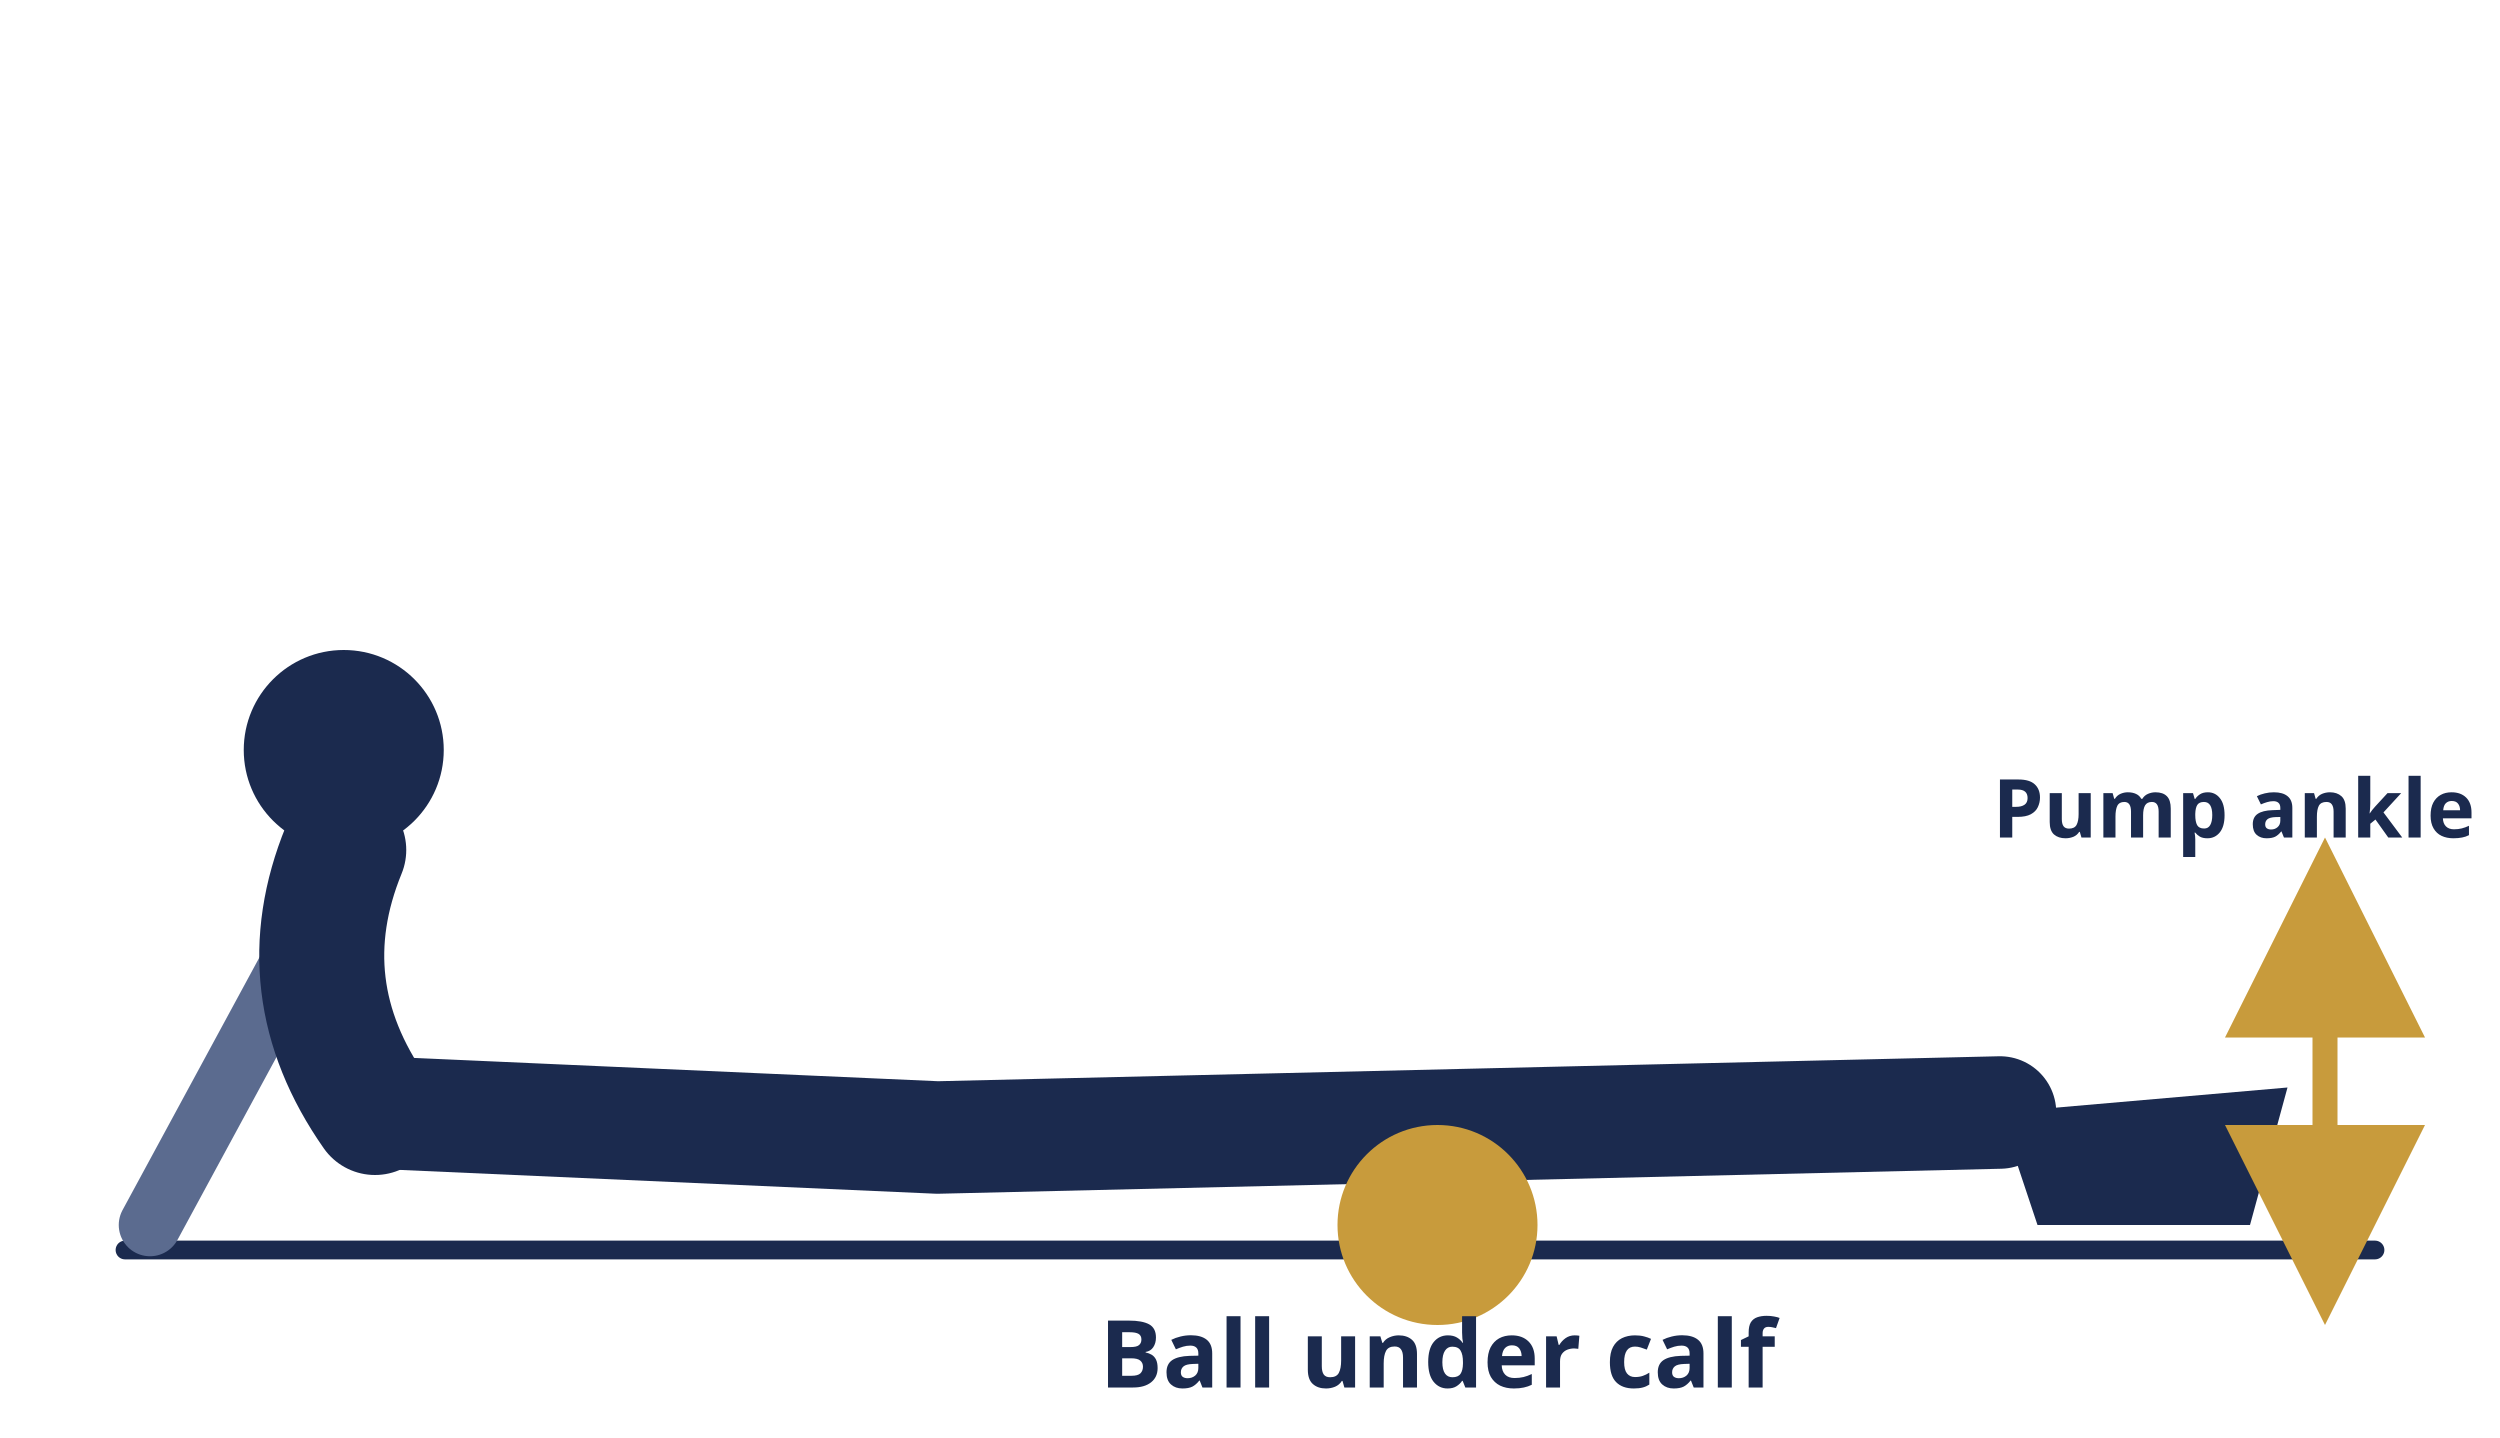
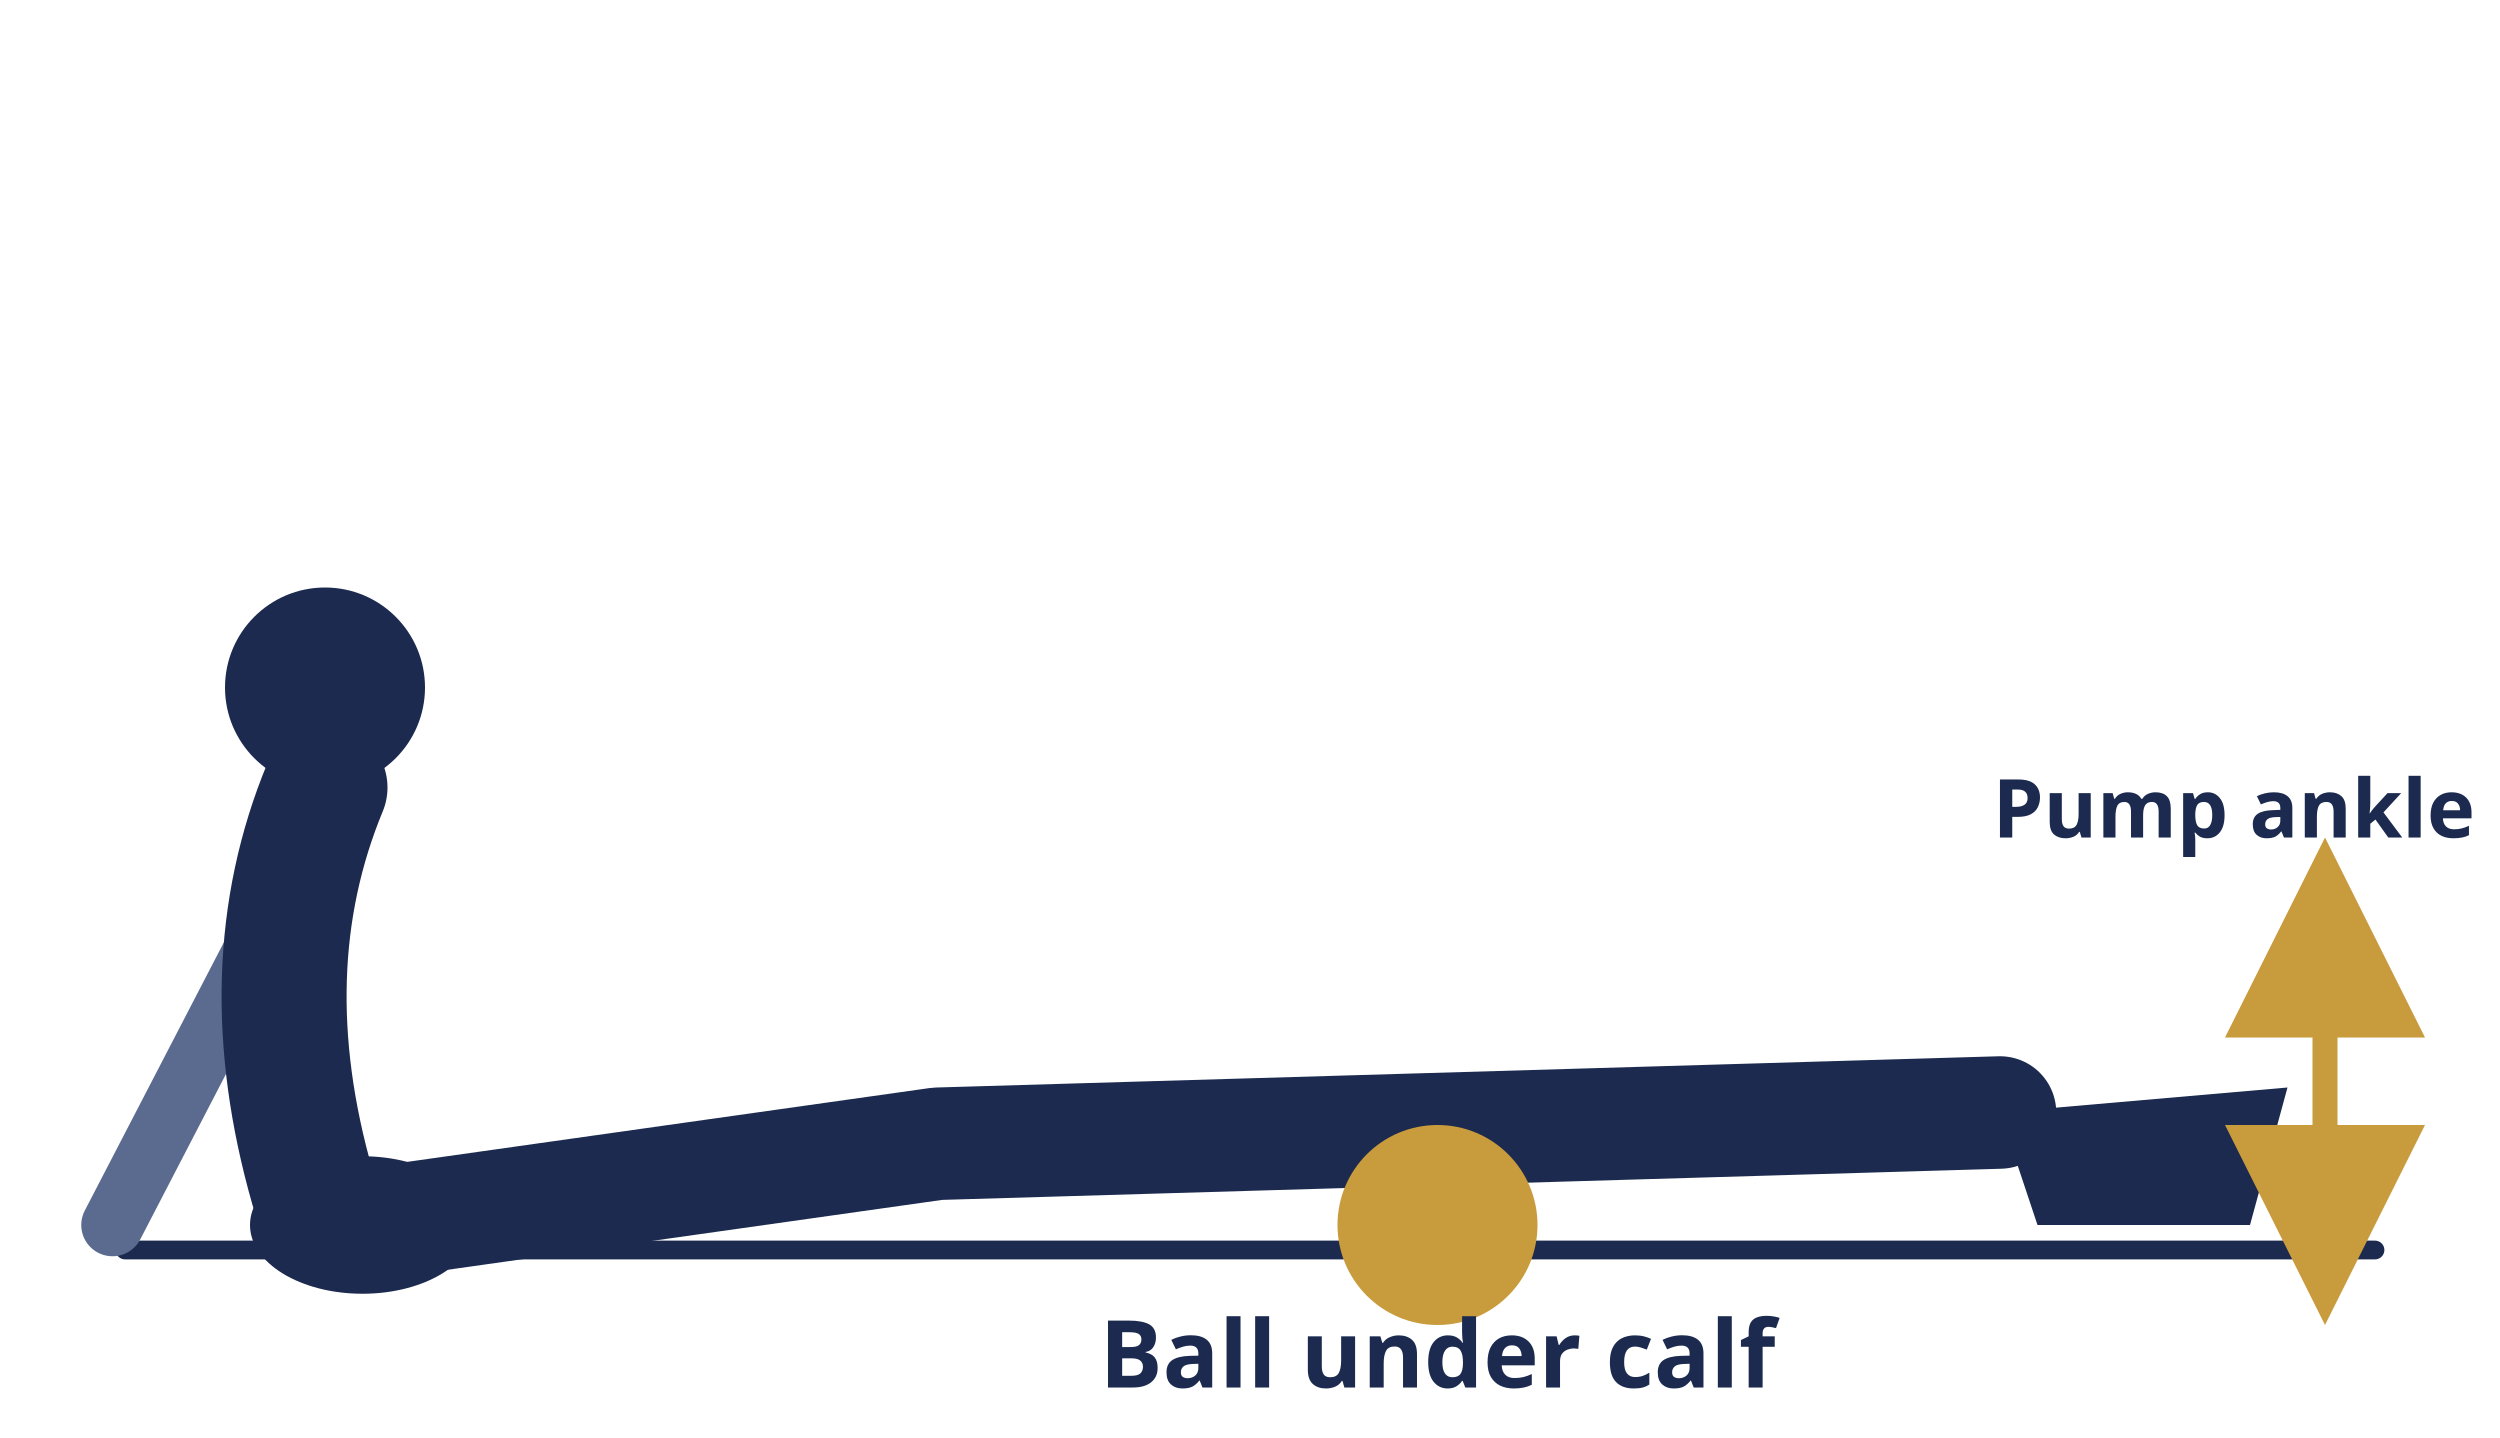
<svg xmlns="http://www.w3.org/2000/svg" viewBox="0 0 400 230">
  <style>
    @keyframes pumpFoot {
      0%, 10%  { transform: rotate(0deg); }
      35%, 45% { transform: rotate(-24deg); }
      65%, 75% { transform: rotate(26deg); }
      92%,100% { transform: rotate(0deg); }
    }
    .foot-pivot { transform-origin: 320px 178px; animation: pumpFoot 2.8s ease-in-out infinite; }
    @media (prefers-reduced-motion: reduce) {
      .foot-pivot { animation: none; transform: rotate(-20deg); }
    }
  </style>
  <line x1="20" y1="200" x2="380" y2="200" stroke="#1B2A4E" stroke-width="3" stroke-linecap="round" />
-   <path d="M50 148 L24 196" stroke="#5B6B8F" stroke-width="10" stroke-linecap="round" />
-   <circle cx="55" cy="120" r="16" fill="#1B2A4E" />
-   <path d="M55 136 Q 46 158 60 178" fill="none" stroke="#1B2A4E" stroke-width="20" stroke-linecap="round" />
-   <path d="M60 178 L150 182 L320 178" fill="none" stroke="#1B2A4E" stroke-width="18" stroke-linecap="round" stroke-linejoin="round" />
+   <path d="M46 142 L18 196" stroke="#5B6B8F" stroke-width="10" stroke-linecap="round" />
+   <circle cx="52" cy="110" r="16" fill="#1B2A4E" />
+   <path d="M52 126 Q 40 155 50 190" fill="none" stroke="#1B2A4E" stroke-width="20" stroke-linecap="round" />
+   <ellipse cx="58" cy="196" rx="18" ry="11" fill="#1B2A4E" />
+   <path d="M58 196 L150 183 L320 178" fill="none" stroke="#1B2A4E" stroke-width="18" stroke-linecap="round" stroke-linejoin="round" />
  <circle cx="230" cy="196" r="16" fill="#C89B3C" />
  <circle cx="320" cy="178" r="6" fill="#1B2A4E" />
  <g class="foot-pivot">
    <path d="M320 178 L366 174 L360 196 L326 196 Z" fill="#1B2A4E" />
  </g>
  <path d="M372 150 L372 196" stroke="#C89B3C" stroke-width="4" stroke-linecap="round" marker-start="url(#arrowUp1)" marker-end="url(#arrowDown1)" />
  <defs>
    <marker id="arrowUp1" markerWidth="9" markerHeight="9" refX="4" refY="4" orient="auto-start-reverse">
      <path d="M0,0 L8,4 L0,8 Z" fill="#C89B3C" />
    </marker>
    <marker id="arrowDown1" markerWidth="9" markerHeight="9" refX="4" refY="4" orient="auto">
      <path d="M0,0 L8,4 L0,8 Z" fill="#C89B3C" />
    </marker>
  </defs>
  <text x="396" y="134" text-anchor="end" font-size="13" font-weight="700" fill="#1B2A4E" font-family="system-ui,sans-serif">Pump ankle</text>
  <text x="230" y="222" text-anchor="middle" font-size="15" font-weight="700" fill="#1B2A4E" font-family="system-ui,sans-serif">Ball under calf</text>
</svg>
